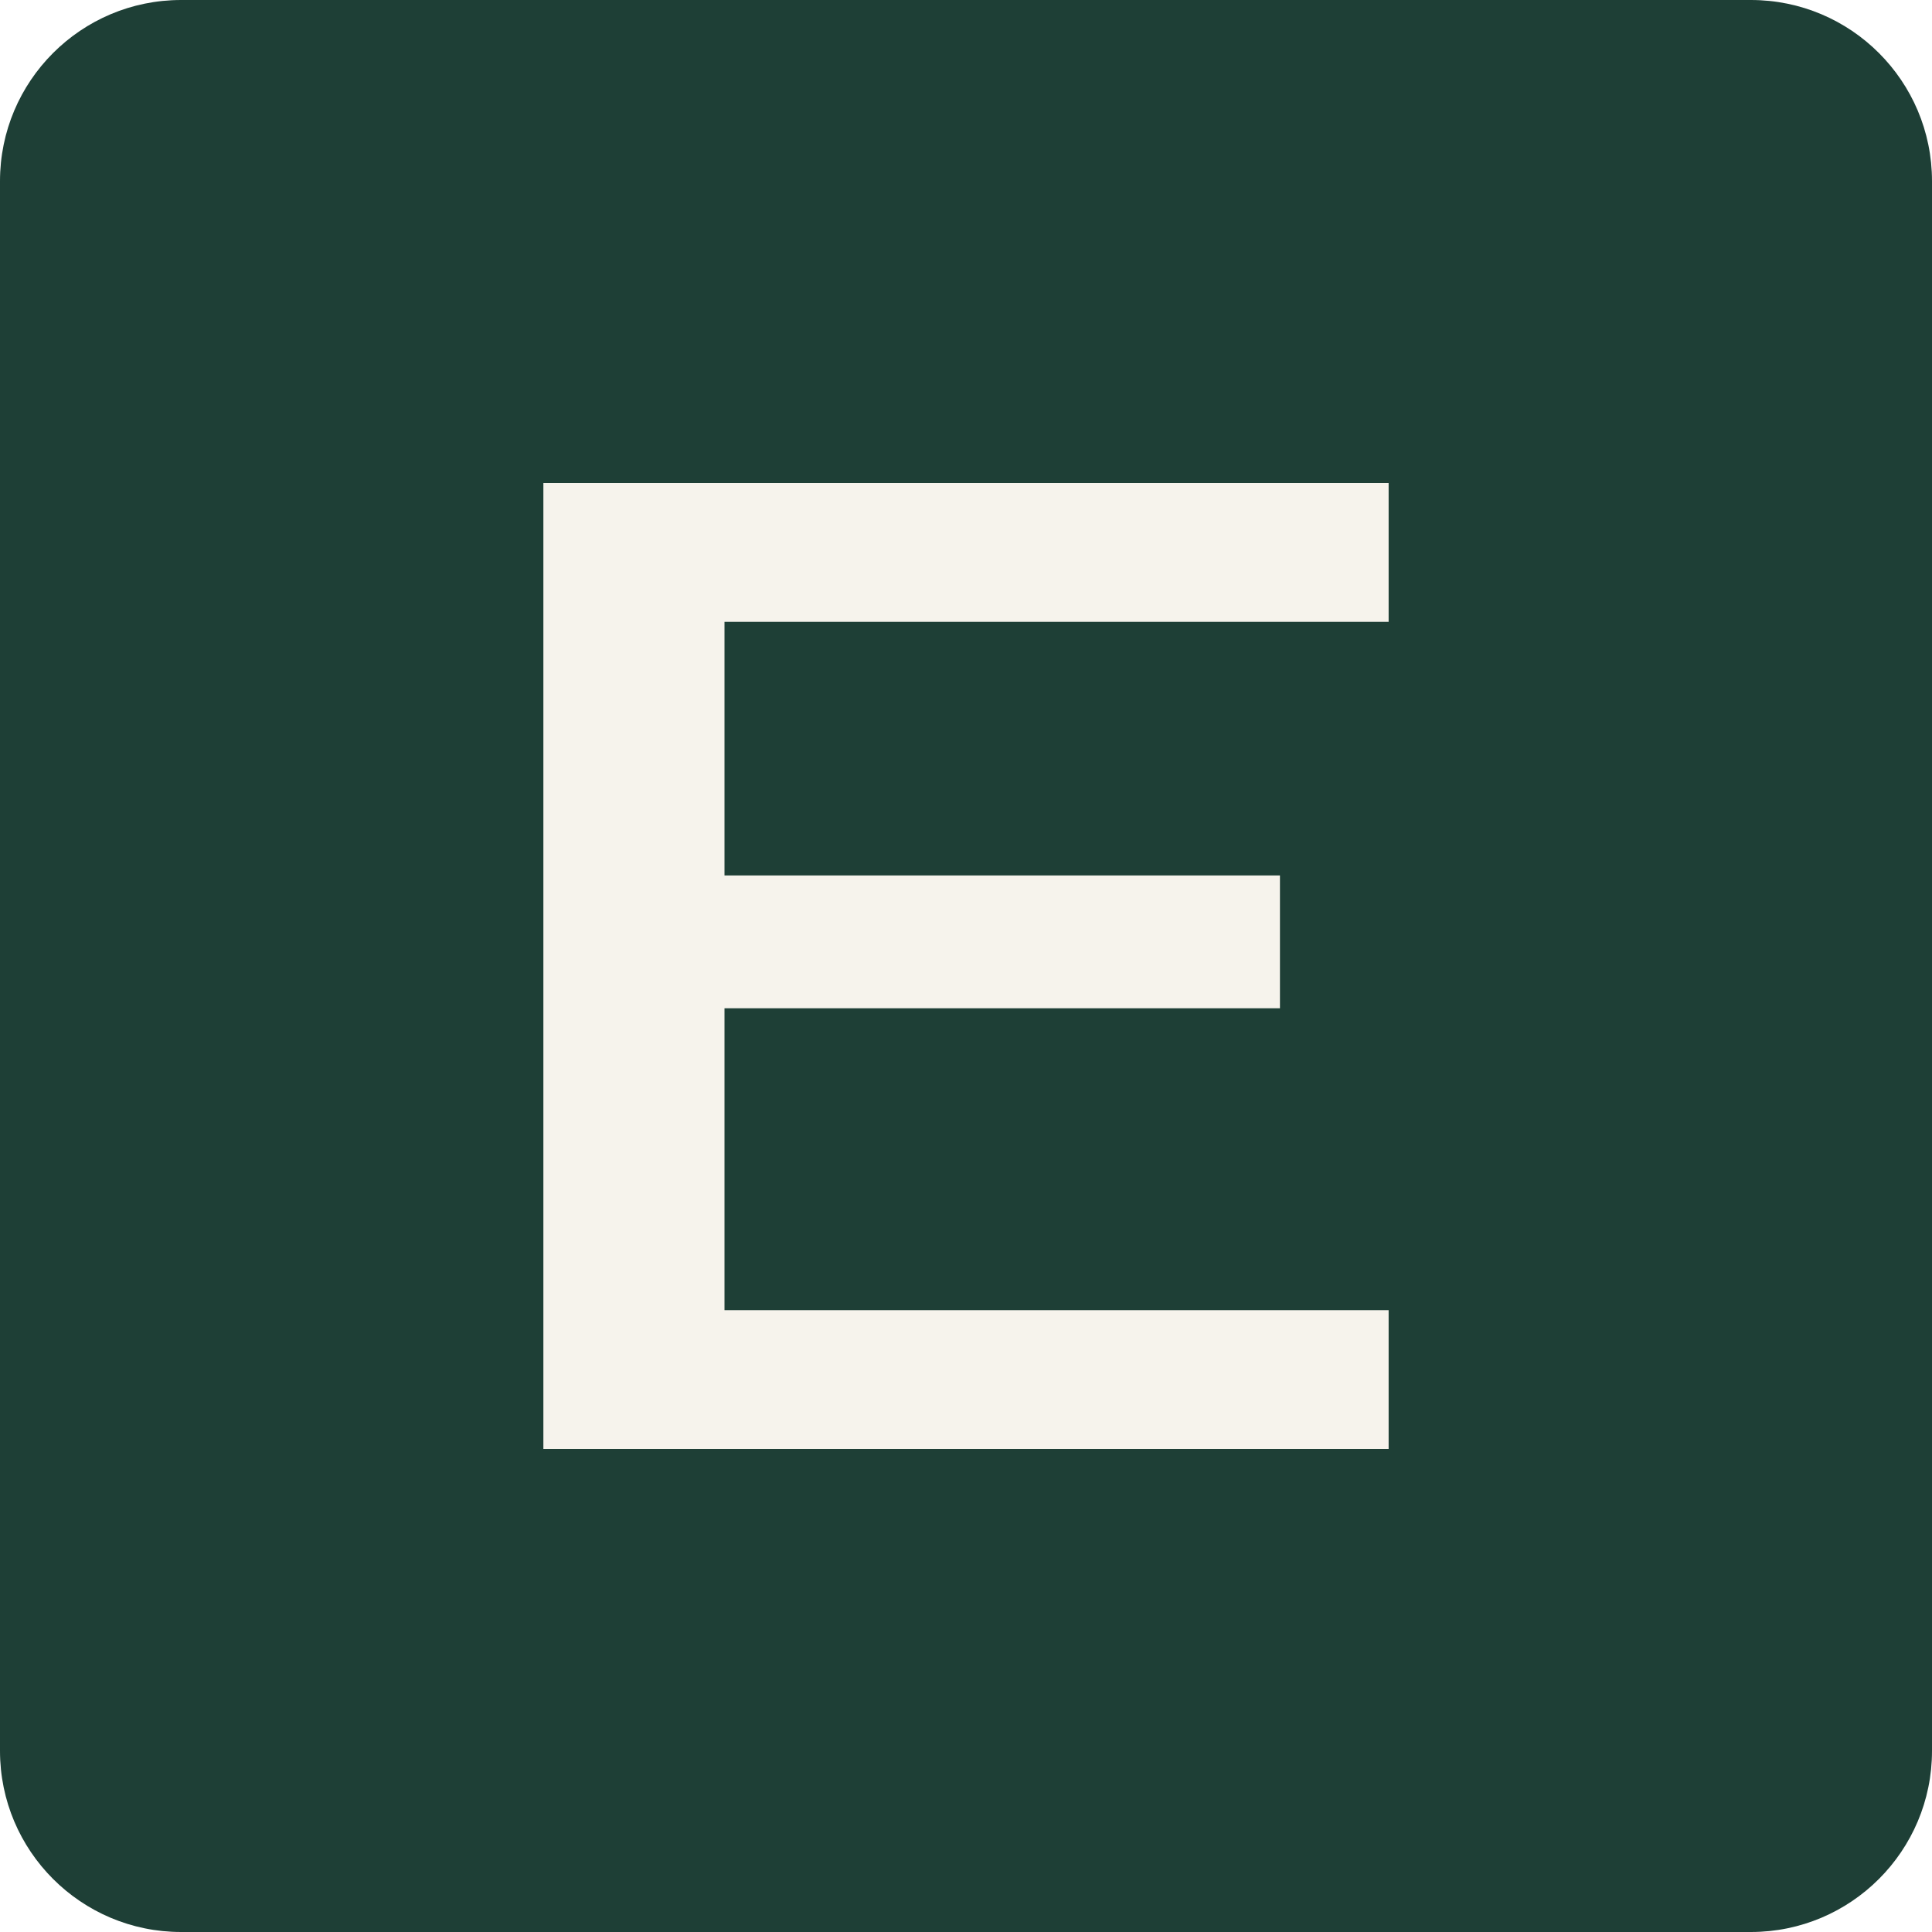
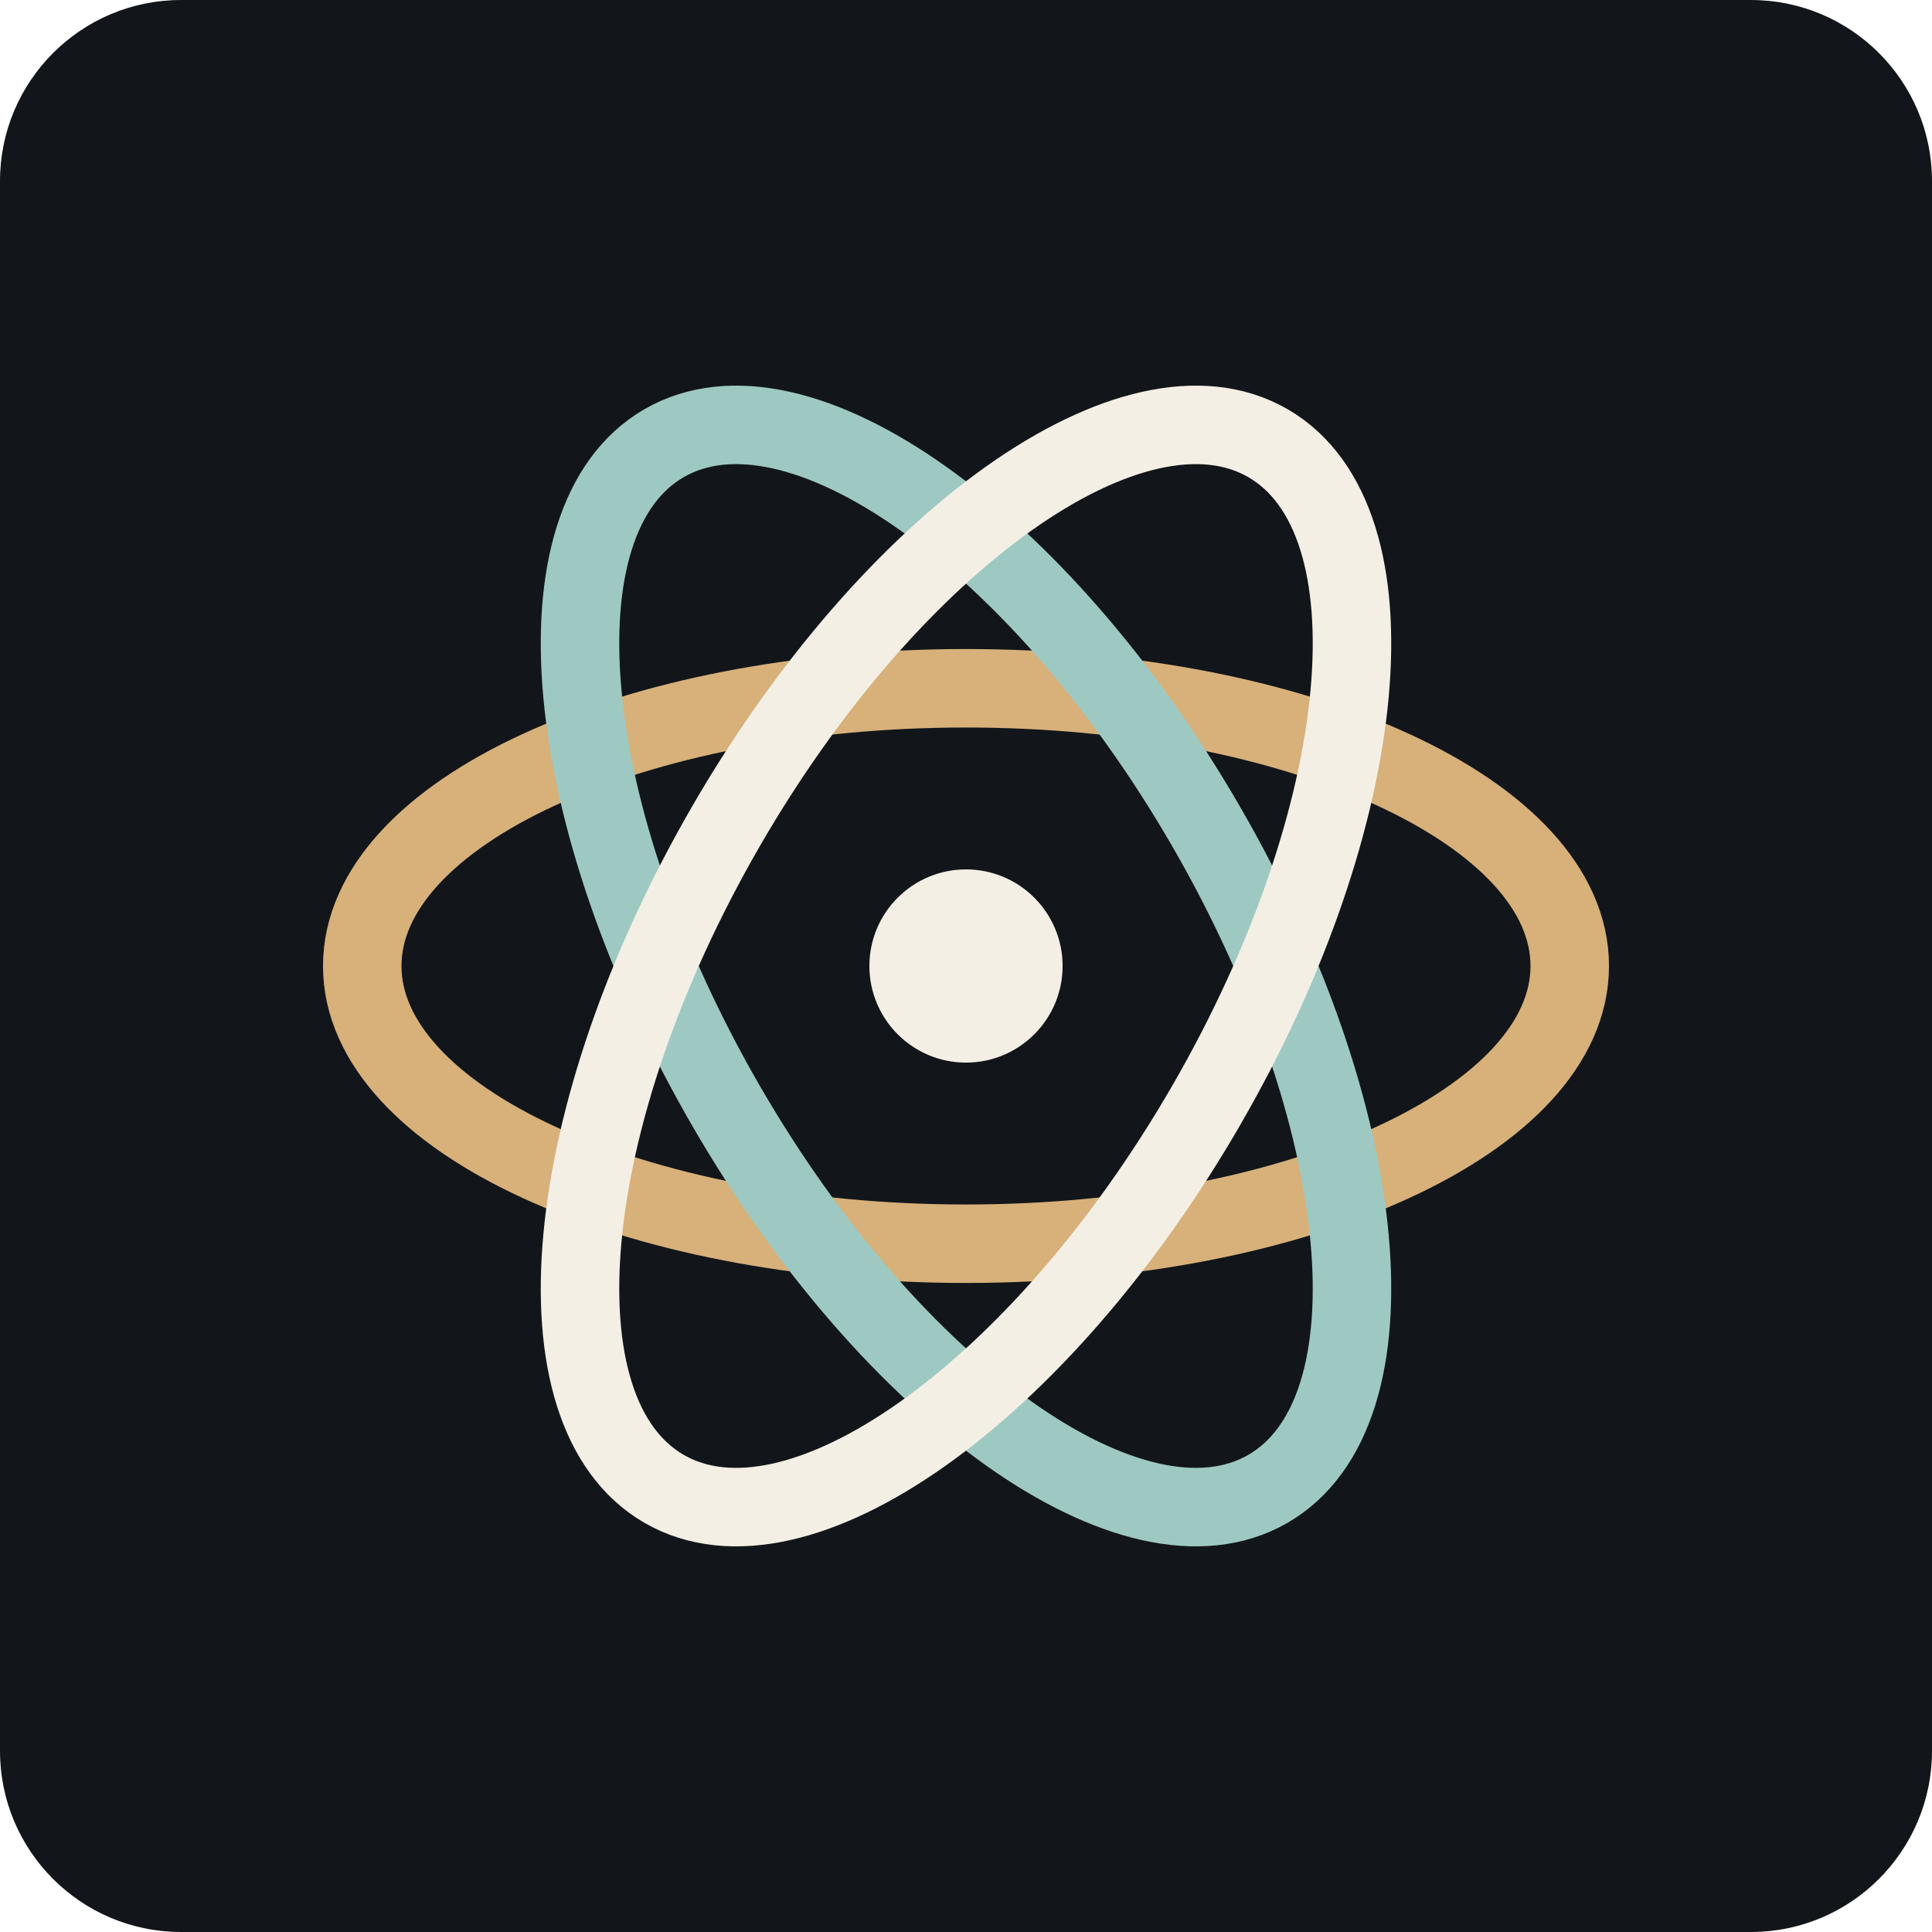
<svg xmlns="http://www.w3.org/2000/svg" viewBox="0 0 32 32" role="img" aria-label="Essight">
-   <rect width="32" height="32" rx="3" fill="#1e3f36" />
-   <path fill="#f6f3ec" d="M9 8h14v2.3H12v4.2h9.2v2.2H12v5h11V24H9V8z" />
+   <rect width="32" height="32" rx="3" fill="#12161a" />
+   <ellipse cx="16" cy="16" rx="10" ry="4.6" fill="none" stroke="#d7b07a" stroke-width="1.3" />
+   <ellipse cx="16" cy="16" rx="10" ry="4.6" transform="rotate(60 16 16)" fill="none" stroke="#9ec9c2" stroke-width="1.3" />
+   <ellipse cx="16" cy="16" rx="10" ry="4.6" transform="rotate(120 16 16)" fill="none" stroke="#f4efe4" stroke-width="1.3" />
+   <circle cx="16" cy="16" r="1.6" fill="#f4efe4" />
</svg>
